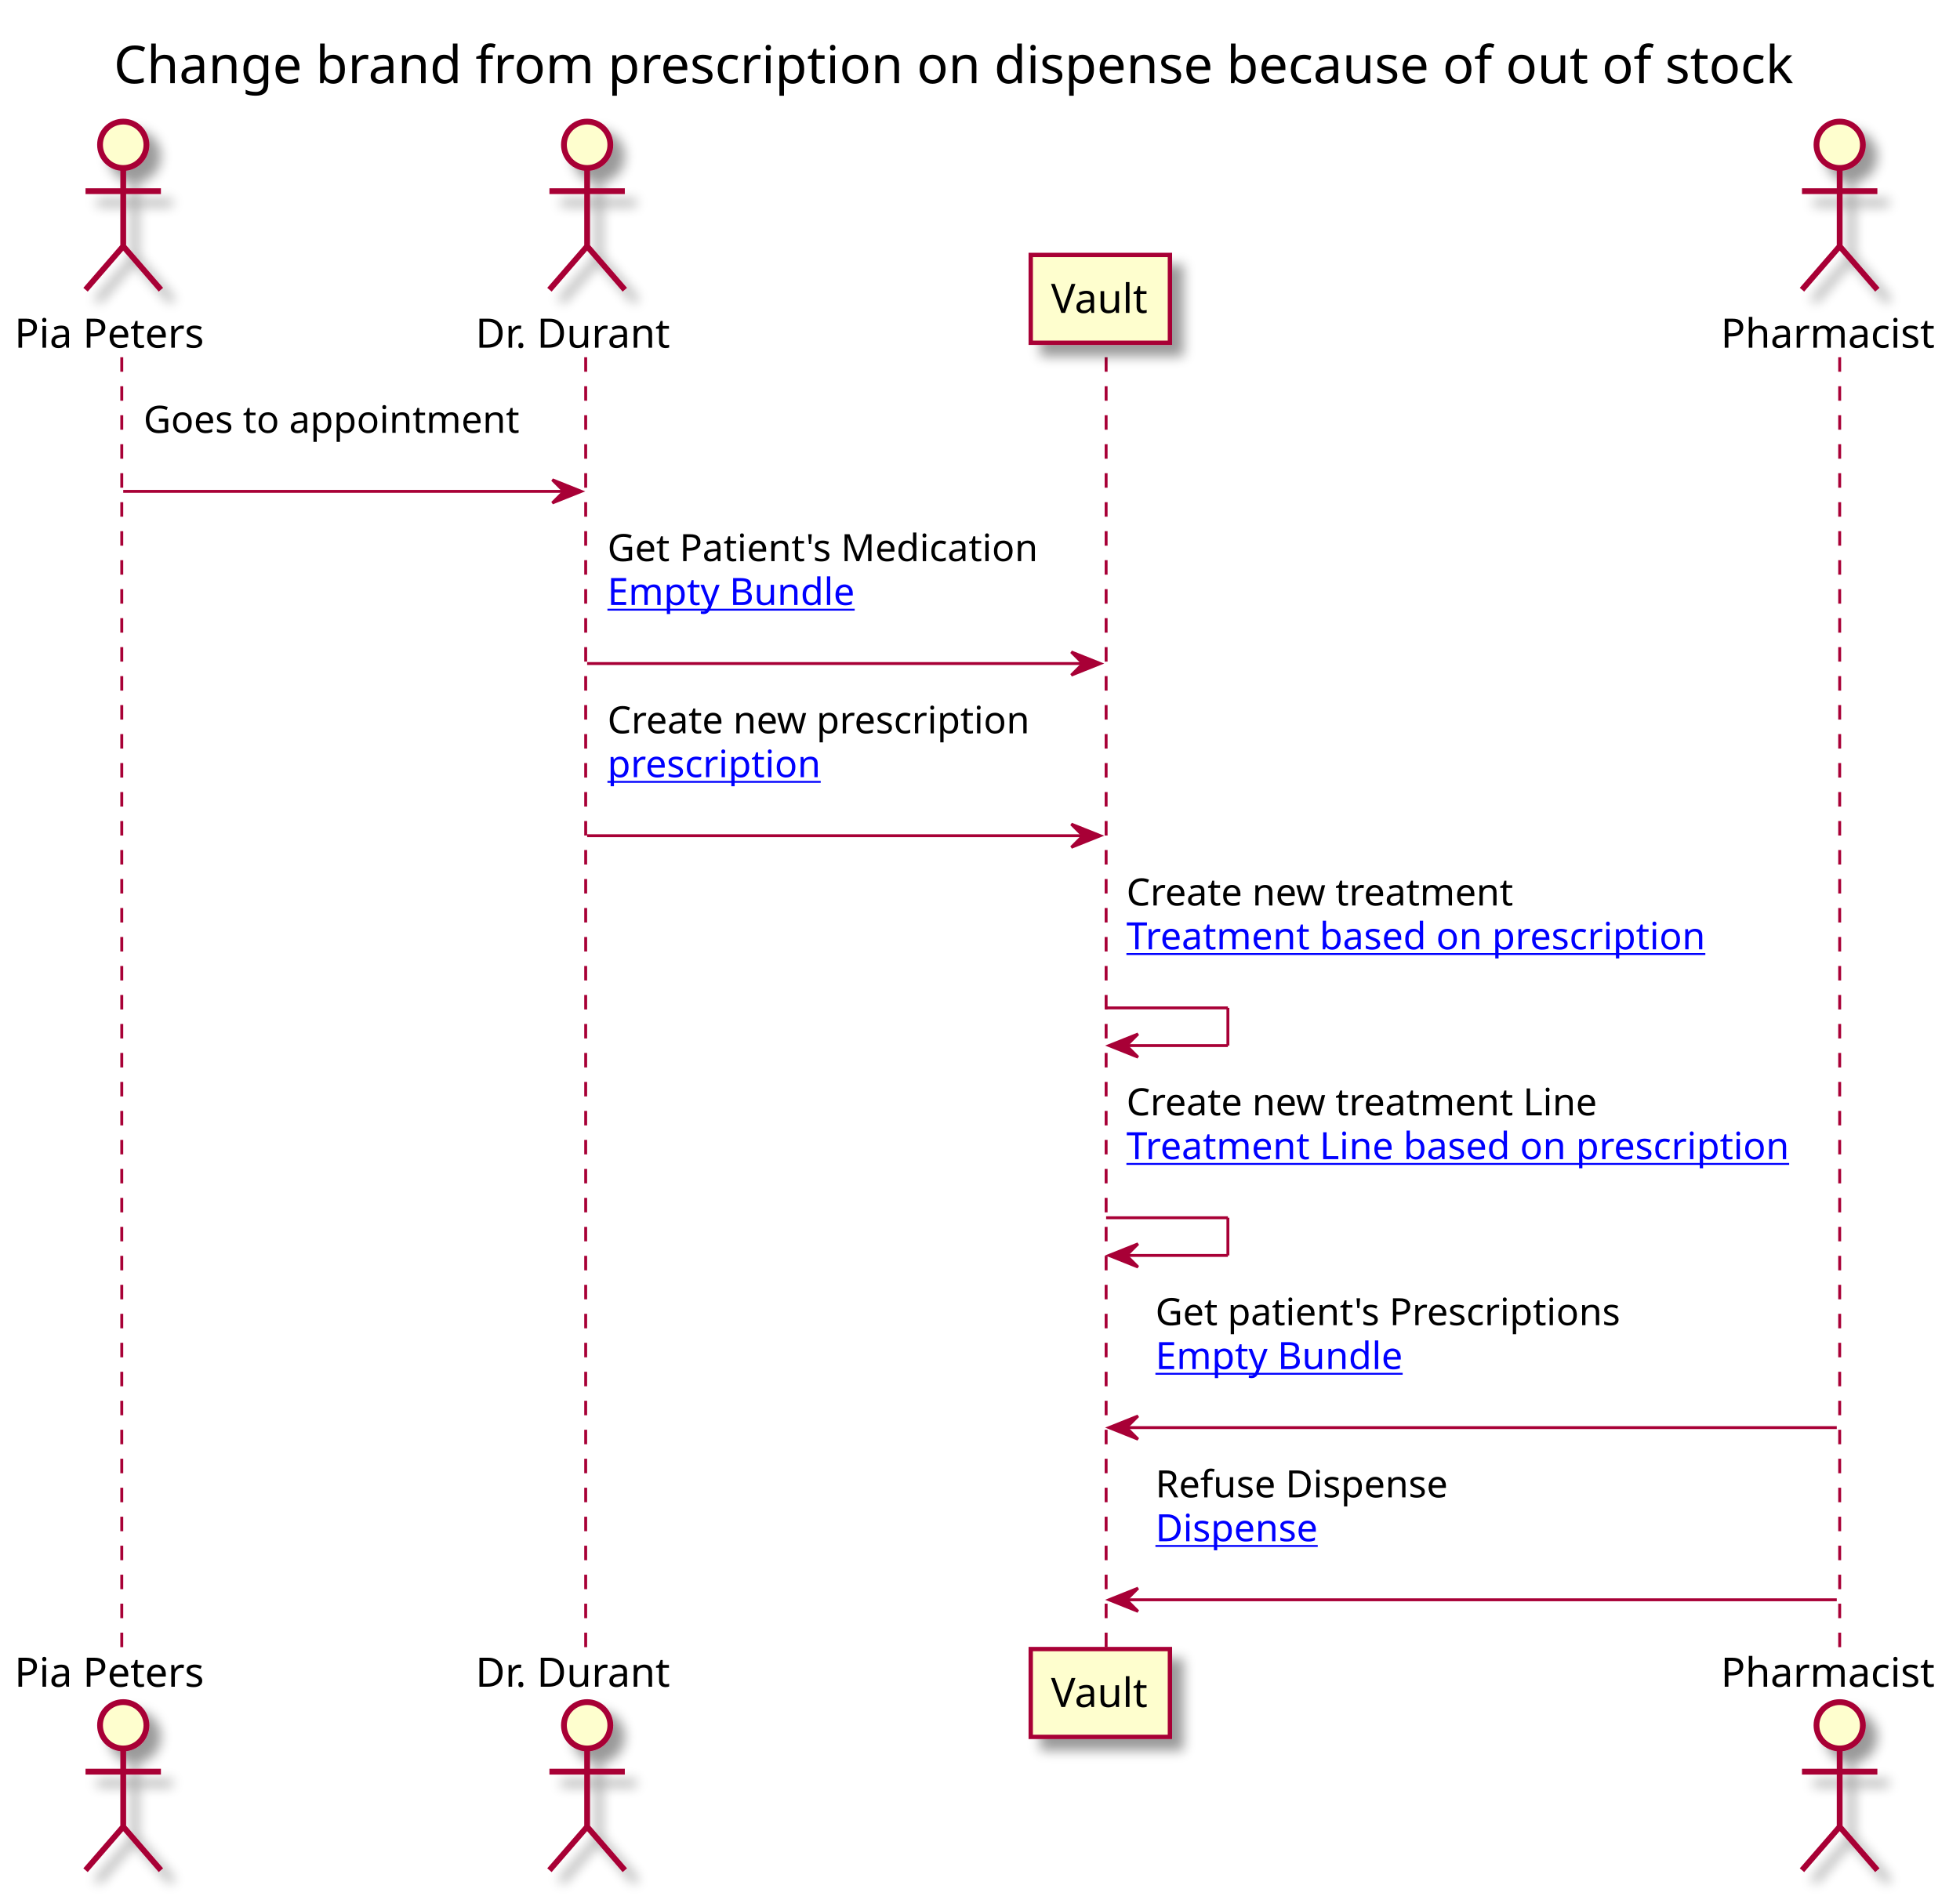
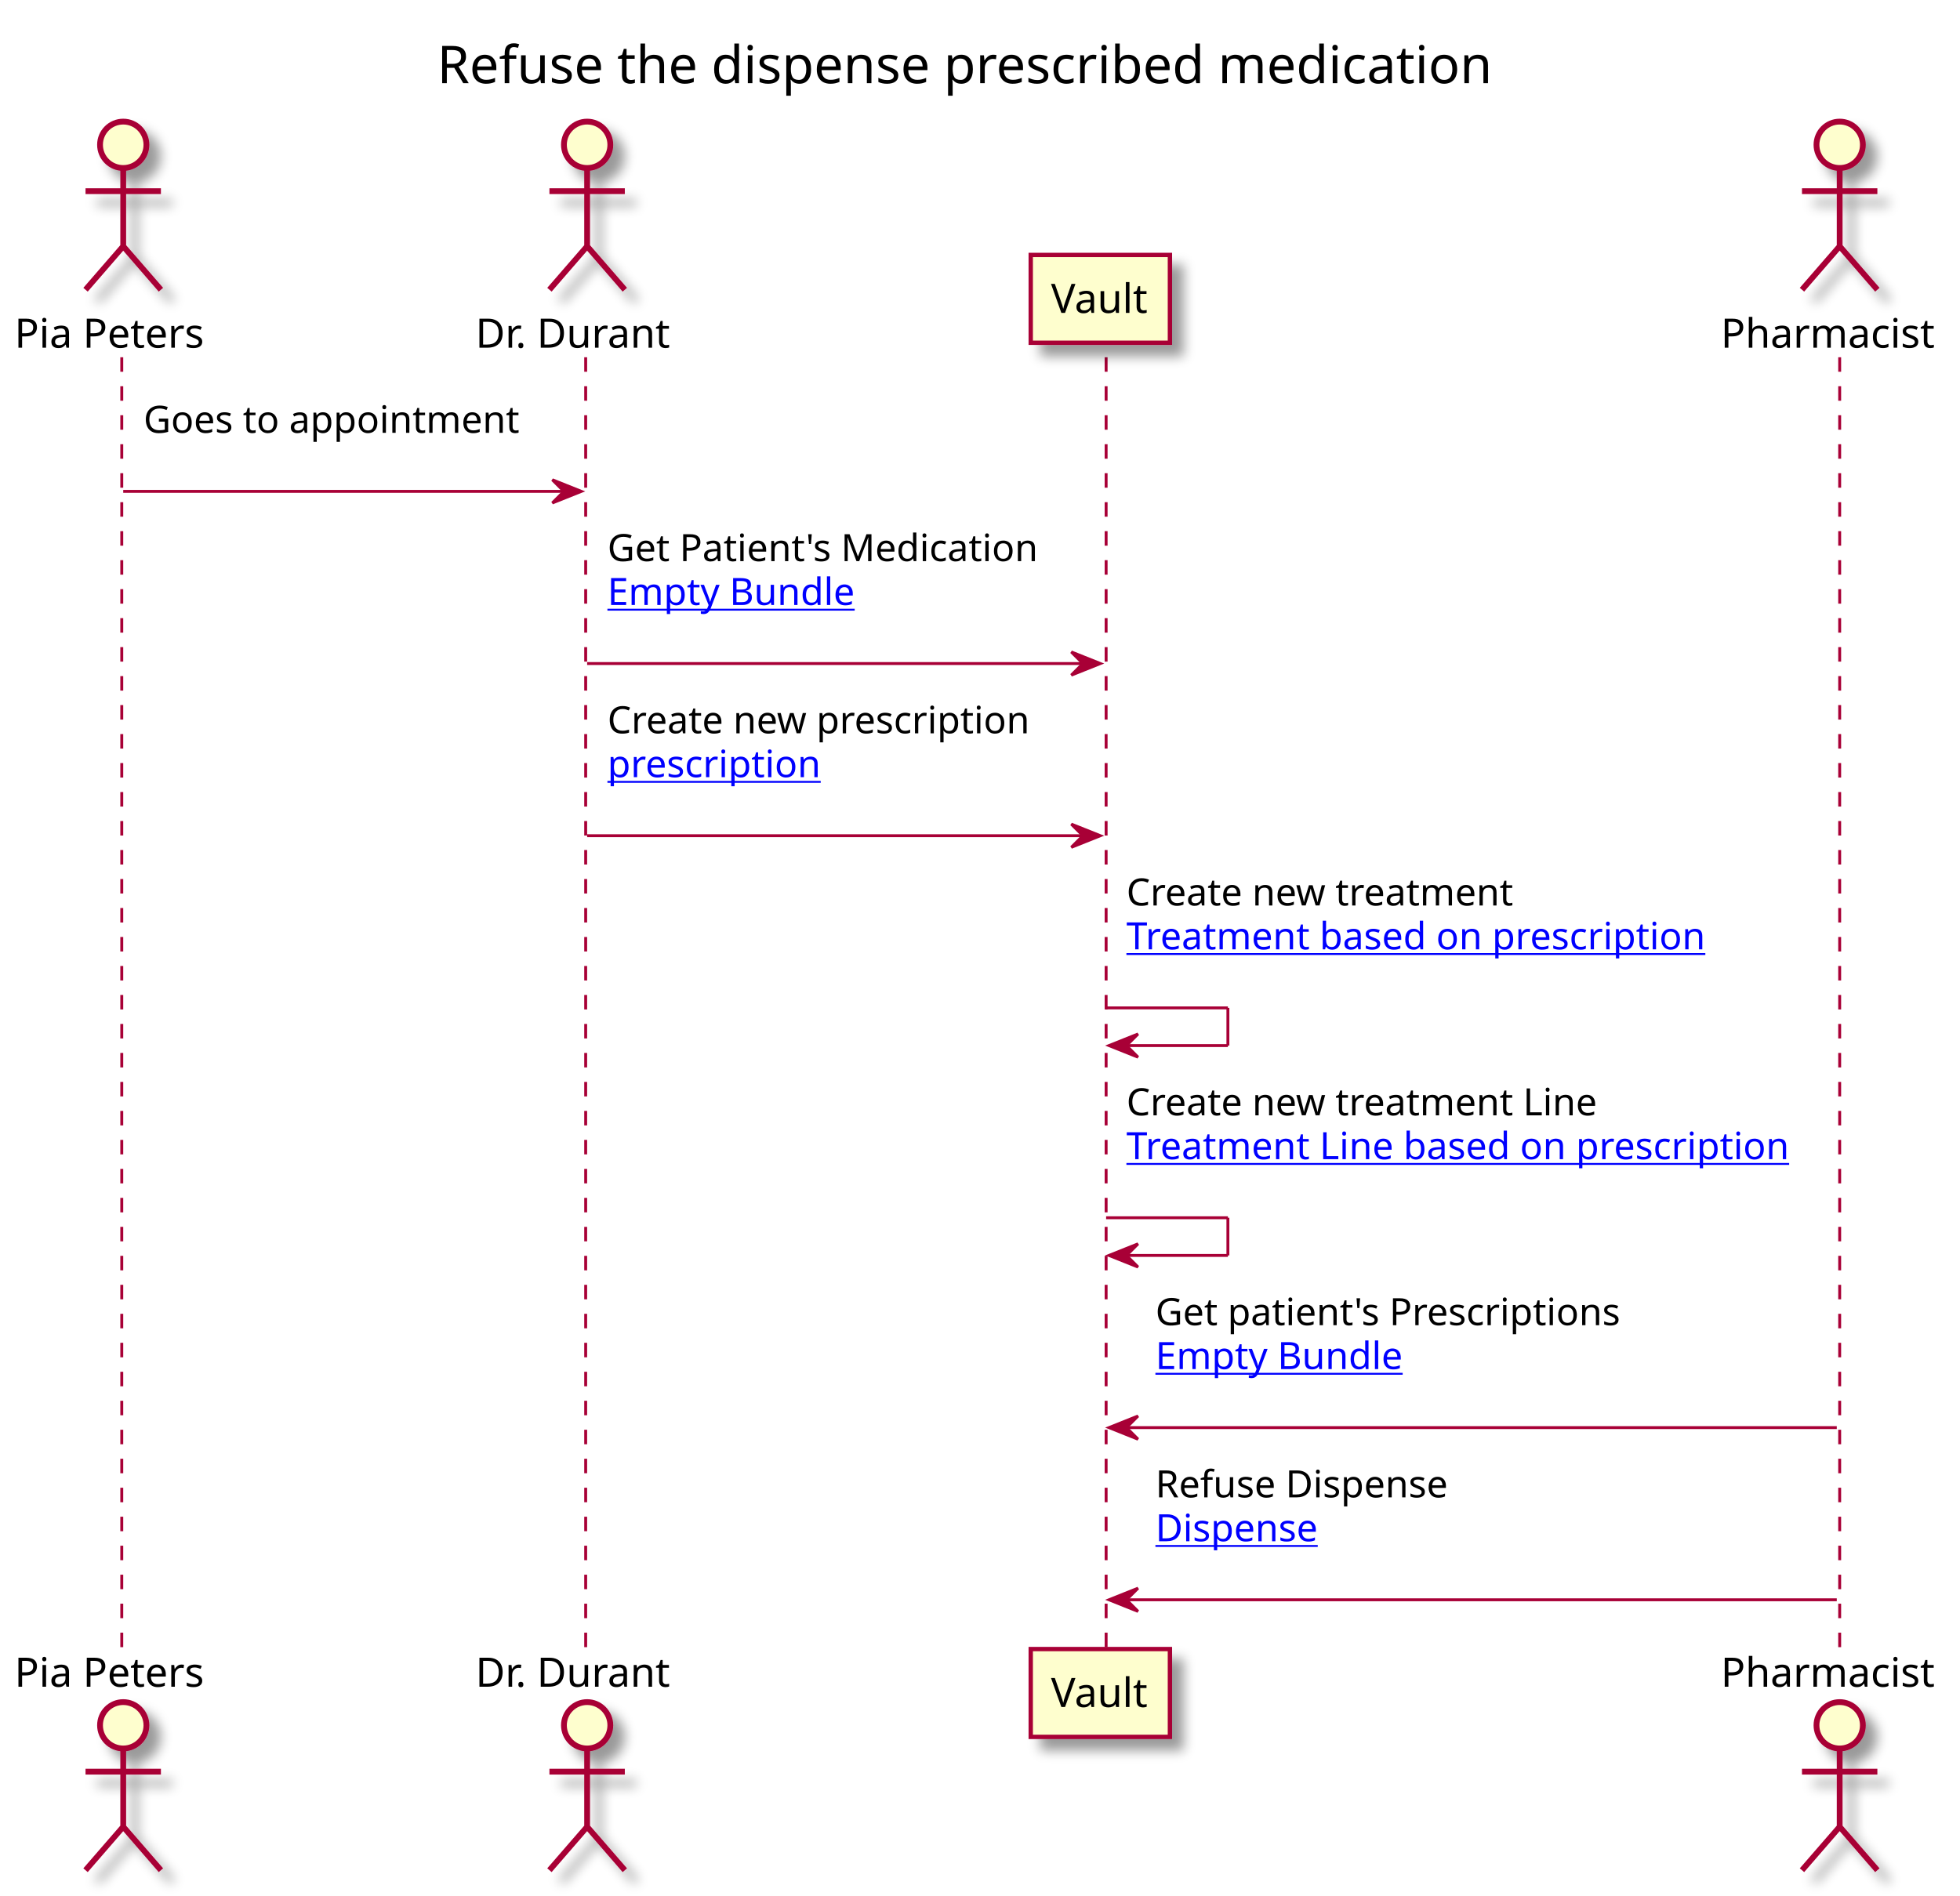
<svg xmlns="http://www.w3.org/2000/svg" xmlns:xlink="http://www.w3.org/1999/xlink" contentScriptType="application/ecmascript" contentStyleType="text/css" height="654px" preserveAspectRatio="none" style="width:676px;height:654px;" version="1.1" viewBox="0 0 676 654" width="676px" zoomAndPan="magnify">
  <defs>
-     <filter height="300%" id="f17nrk6t6y9drz" width="300%" x="-1" y="-1">
+     <filter height="300%" id="fdu2mfixz77yc" width="300%" x="-1" y="-1">
      <feGaussianBlur result="blurOut" stdDeviation="2.0" />
      <feColorMatrix in="blurOut" result="blurOut2" type="matrix" values="0 0 0 0 0 0 0 0 0 0 0 0 0 0 0 0 0 0 .4 0" />
      <feOffset dx="4.0" dy="4.0" in="blurOut2" result="blurOut3" />
      <feBlend in="SourceGraphic" in2="blurOut3" mode="normal" />
    </filter>
  </defs>
  <g>
-     <text fill="#000000" font-family="sans-serif" font-size="18" lengthAdjust="spacing" textLength="602" x="39.25" y="28.708">Change brand from prescription on dispense because of out of stock</text>
+     <text fill="#000000" font-family="sans-serif" font-size="18" lengthAdjust="spacing" textLength="379" x="150.75" y="28.708">Refuse the dispense prescribed medication</text>
    <line style="stroke:#A80036;stroke-width:1.0;stroke-dasharray:5.0,5.0;" x1="42" x2="42" y1="123.25" y2="569.906" />
    <line style="stroke:#A80036;stroke-width:1.0;stroke-dasharray:5.0,5.0;" x1="202" x2="202" y1="123.25" y2="569.906" />
    <line style="stroke:#A80036;stroke-width:1.0;stroke-dasharray:5.0,5.0;" x1="381.5" x2="381.5" y1="123.25" y2="569.906" />
    <line style="stroke:#A80036;stroke-width:1.0;stroke-dasharray:5.0,5.0;" x1="634.5" x2="634.5" y1="123.25" y2="569.906" />
    <text fill="#000000" font-family="sans-serif" font-size="14" lengthAdjust="spacing" textLength="69" x="5" y="119.948">Pia Peters</text>
-     <ellipse cx="42.5" cy="49.953" fill="#FEFECE" filter="url(#f17nrk6t6y9drz)" rx="8" ry="8" style="stroke:#A80036;stroke-width:2.0;" />
-     <path d="M42.5,57.953 L42.5,84.953 M29.5,65.953 L55.5,65.953 M42.5,84.953 L29.5,99.953 M42.5,84.953 L55.5,99.953 " fill="none" filter="url(#f17nrk6t6y9drz)" style="stroke:#A80036;stroke-width:2.0;" />
+     <ellipse cx="42.5" cy="49.953" fill="#FEFECE" filter="url(#fdu2mfixz77yc)" rx="8" ry="8" style="stroke:#A80036;stroke-width:2.0;" />
+     <path d="M42.5,57.953 L42.5,84.953 M29.5,65.953 L55.5,65.953 M42.5,84.953 L29.5,99.953 M42.5,84.953 L55.5,99.953 " fill="none" filter="url(#fdu2mfixz77yc)" style="stroke:#A80036;stroke-width:2.0;" />
    <text fill="#000000" font-family="sans-serif" font-size="14" lengthAdjust="spacing" textLength="69" x="5" y="581.901">Pia Peters</text>
-     <ellipse cx="42.5" cy="595.203" fill="#FEFECE" filter="url(#f17nrk6t6y9drz)" rx="8" ry="8" style="stroke:#A80036;stroke-width:2.0;" />
-     <path d="M42.5,603.203 L42.5,630.203 M29.5,611.203 L55.5,611.203 M42.5,630.203 L29.5,645.203 M42.5,630.203 L55.5,645.203 " fill="none" filter="url(#f17nrk6t6y9drz)" style="stroke:#A80036;stroke-width:2.0;" />
+     <ellipse cx="42.5" cy="595.203" fill="#FEFECE" filter="url(#fdu2mfixz77yc)" rx="8" ry="8" style="stroke:#A80036;stroke-width:2.0;" />
+     <path d="M42.5,603.203 L42.5,630.203 M29.5,611.203 L55.5,611.203 M42.5,630.203 L29.5,645.203 M42.5,630.203 L55.5,645.203 " fill="none" filter="url(#fdu2mfixz77yc)" style="stroke:#A80036;stroke-width:2.0;" />
    <text fill="#000000" font-family="sans-serif" font-size="14" lengthAdjust="spacing" textLength="71" x="164" y="119.948">Dr. Durant</text>
-     <ellipse cx="202.5" cy="49.953" fill="#FEFECE" filter="url(#f17nrk6t6y9drz)" rx="8" ry="8" style="stroke:#A80036;stroke-width:2.0;" />
-     <path d="M202.5,57.953 L202.5,84.953 M189.5,65.953 L215.5,65.953 M202.5,84.953 L189.5,99.953 M202.5,84.953 L215.5,99.953 " fill="none" filter="url(#f17nrk6t6y9drz)" style="stroke:#A80036;stroke-width:2.0;" />
+     <ellipse cx="202.5" cy="49.953" fill="#FEFECE" filter="url(#fdu2mfixz77yc)" rx="8" ry="8" style="stroke:#A80036;stroke-width:2.0;" />
+     <path d="M202.5,57.953 L202.5,84.953 M189.5,65.953 L215.5,65.953 M202.5,84.953 L189.5,99.953 M202.5,84.953 L215.5,99.953 " fill="none" filter="url(#fdu2mfixz77yc)" style="stroke:#A80036;stroke-width:2.0;" />
    <text fill="#000000" font-family="sans-serif" font-size="14" lengthAdjust="spacing" textLength="71" x="164" y="581.901">Dr. Durant</text>
-     <ellipse cx="202.5" cy="595.203" fill="#FEFECE" filter="url(#f17nrk6t6y9drz)" rx="8" ry="8" style="stroke:#A80036;stroke-width:2.0;" />
-     <path d="M202.5,603.203 L202.5,630.203 M189.5,611.203 L215.5,611.203 M202.5,630.203 L189.5,645.203 M202.5,630.203 L215.5,645.203 " fill="none" filter="url(#f17nrk6t6y9drz)" style="stroke:#A80036;stroke-width:2.0;" />
-     <rect fill="#FEFECE" filter="url(#f17nrk6t6y9drz)" height="30.297" style="stroke:#A80036;stroke-width:1.5;" width="48" x="355.5" y="87.953" />
+     <ellipse cx="202.5" cy="595.203" fill="#FEFECE" filter="url(#fdu2mfixz77yc)" rx="8" ry="8" style="stroke:#A80036;stroke-width:2.0;" />
+     <path d="M202.5,603.203 L202.5,630.203 M189.5,611.203 L215.5,611.203 M202.5,630.203 L189.5,645.203 M202.5,630.203 L215.5,645.203 " fill="none" filter="url(#fdu2mfixz77yc)" style="stroke:#A80036;stroke-width:2.0;" />
+     <rect fill="#FEFECE" filter="url(#fdu2mfixz77yc)" height="30.297" style="stroke:#A80036;stroke-width:1.5;" width="48" x="355.5" y="87.953" />
    <text fill="#000000" font-family="sans-serif" font-size="14" lengthAdjust="spacing" textLength="34" x="362.5" y="107.948">Vault</text>
-     <rect fill="#FEFECE" filter="url(#f17nrk6t6y9drz)" height="30.297" style="stroke:#A80036;stroke-width:1.5;" width="48" x="355.5" y="568.906" />
+     <rect fill="#FEFECE" filter="url(#fdu2mfixz77yc)" height="30.297" style="stroke:#A80036;stroke-width:1.5;" width="48" x="355.5" y="568.906" />
    <text fill="#000000" font-family="sans-serif" font-size="14" lengthAdjust="spacing" textLength="34" x="362.5" y="588.901">Vault</text>
    <text fill="#000000" font-family="sans-serif" font-size="14" lengthAdjust="spacing" textLength="76" x="593.5" y="119.948">Pharmacist</text>
-     <ellipse cx="634.5" cy="49.953" fill="#FEFECE" filter="url(#f17nrk6t6y9drz)" rx="8" ry="8" style="stroke:#A80036;stroke-width:2.0;" />
-     <path d="M634.5,57.953 L634.5,84.953 M621.5,65.953 L647.5,65.953 M634.5,84.953 L621.5,99.953 M634.5,84.953 L647.5,99.953 " fill="none" filter="url(#f17nrk6t6y9drz)" style="stroke:#A80036;stroke-width:2.0;" />
+     <ellipse cx="634.5" cy="49.953" fill="#FEFECE" filter="url(#fdu2mfixz77yc)" rx="8" ry="8" style="stroke:#A80036;stroke-width:2.0;" />
+     <path d="M634.5,57.953 L634.5,84.953 M621.5,65.953 L647.5,65.953 M634.5,84.953 L621.5,99.953 M634.5,84.953 L647.5,99.953 " fill="none" filter="url(#fdu2mfixz77yc)" style="stroke:#A80036;stroke-width:2.0;" />
    <text fill="#000000" font-family="sans-serif" font-size="14" lengthAdjust="spacing" textLength="76" x="593.5" y="581.901">Pharmacist</text>
-     <ellipse cx="634.5" cy="595.203" fill="#FEFECE" filter="url(#f17nrk6t6y9drz)" rx="8" ry="8" style="stroke:#A80036;stroke-width:2.0;" />
-     <path d="M634.5,603.203 L634.5,630.203 M621.5,611.203 L647.5,611.203 M634.5,630.203 L621.5,645.203 M634.5,630.203 L647.5,645.203 " fill="none" filter="url(#f17nrk6t6y9drz)" style="stroke:#A80036;stroke-width:2.0;" />
+     <ellipse cx="634.5" cy="595.203" fill="#FEFECE" filter="url(#fdu2mfixz77yc)" rx="8" ry="8" style="stroke:#A80036;stroke-width:2.0;" />
+     <path d="M634.5,603.203 L634.5,630.203 M621.5,611.203 L647.5,611.203 M634.5,630.203 L621.5,645.203 M634.5,630.203 L647.5,645.203 " fill="none" filter="url(#fdu2mfixz77yc)" style="stroke:#A80036;stroke-width:2.0;" />
    <polygon fill="#A80036" points="190.5,165.516,200.5,169.516,190.5,173.516,194.5,169.516" style="stroke:#A80036;stroke-width:1.0;" />
    <line style="stroke:#A80036;stroke-width:1.0;" x1="42.5" x2="196.5" y1="169.516" y2="169.516" />
    <text fill="#000000" font-family="sans-serif" font-size="13" lengthAdjust="spacing" textLength="136" x="49.5" y="149.317">Goes to appointment</text>
    <text fill="#000000" font-family="sans-serif" font-size="13" lengthAdjust="spacing" textLength="0" x="53.5" y="164.45" />
    <polygon fill="#A80036" points="369.5,224.914,379.5,228.914,369.5,232.914,373.5,228.914" style="stroke:#A80036;stroke-width:1.0;" />
    <line style="stroke:#A80036;stroke-width:1.0;" x1="202.5" x2="375.5" y1="228.914" y2="228.914" />
    <text fill="#000000" font-family="sans-serif" font-size="13" lengthAdjust="spacing" textLength="155" x="209.5" y="193.583">Get Patient's Medication</text>
    <a href="ExampleScenario-example-6-scenario-resources.html#EB" target="_top" title="ExampleScenario-example-6-scenario-resources.html#EB" xlink:actuate="onRequest" xlink:href="ExampleScenario-example-6-scenario-resources.html#EB" xlink:show="new" xlink:title="ExampleScenario-example-6-scenario-resources.html#EB" xlink:type="simple">
      <text fill="#0000FF" font-family="sans-serif" font-size="13" lengthAdjust="spacing" text-decoration="underline" textLength="89" x="209.5" y="208.715">Empty Bundle</text>
    </a>
    <text fill="#000000" font-family="sans-serif" font-size="13" lengthAdjust="spacing" textLength="0" x="213.5" y="223.848" />
    <polygon fill="#A80036" points="369.5,284.312,379.5,288.312,369.5,292.312,373.5,288.312" style="stroke:#A80036;stroke-width:1.0;" />
    <line style="stroke:#A80036;stroke-width:1.0;" x1="202.5" x2="375.5" y1="288.312" y2="288.312" />
    <text fill="#000000" font-family="sans-serif" font-size="13" lengthAdjust="spacing" textLength="151" x="209.5" y="252.981">Create new prescription</text>
    <a href="ExampleScenario-example-6-scenario-resources.html#New" target="_top" title="ExampleScenario-example-6-scenario-resources.html#New" xlink:actuate="onRequest" xlink:href="ExampleScenario-example-6-scenario-resources.html#New" xlink:show="new" xlink:title="ExampleScenario-example-6-scenario-resources.html#New" xlink:type="simple">
      <text fill="#0000FF" font-family="sans-serif" font-size="13" lengthAdjust="spacing" text-decoration="underline" textLength="75" x="209.5" y="268.114">prescription</text>
    </a>
    <text fill="#000000" font-family="sans-serif" font-size="13" lengthAdjust="spacing" textLength="0" x="213.5" y="283.247" />
    <line style="stroke:#A80036;stroke-width:1.0;" x1="381.5" x2="423.5" y1="347.711" y2="347.711" />
    <line style="stroke:#A80036;stroke-width:1.0;" x1="423.5" x2="423.5" y1="347.711" y2="360.711" />
    <line style="stroke:#A80036;stroke-width:1.0;" x1="382.5" x2="423.5" y1="360.711" y2="360.711" />
    <polygon fill="#A80036" points="392.5,356.711,382.5,360.711,392.5,364.711,388.5,360.711" style="stroke:#A80036;stroke-width:1.0;" />
    <text fill="#000000" font-family="sans-serif" font-size="13" lengthAdjust="spacing" textLength="141" x="388.5" y="312.379">Create new treatment</text>
    <a href="ExampleScenario-example-6-scenario-resources.html#New" target="_top" title="ExampleScenario-example-6-scenario-resources.html#New" xlink:actuate="onRequest" xlink:href="ExampleScenario-example-6-scenario-resources.html#New" xlink:show="new" xlink:title="ExampleScenario-example-6-scenario-resources.html#New" xlink:type="simple">
      <text fill="#0000FF" font-family="sans-serif" font-size="13" lengthAdjust="spacing" text-decoration="underline" textLength="209" x="388.5" y="327.512">Treatment based on prescription</text>
    </a>
    <text fill="#000000" font-family="sans-serif" font-size="13" lengthAdjust="spacing" textLength="0" x="392.5" y="342.645" />
    <line style="stroke:#A80036;stroke-width:1.0;" x1="381.5" x2="423.5" y1="420.109" y2="420.109" />
    <line style="stroke:#A80036;stroke-width:1.0;" x1="423.5" x2="423.5" y1="420.109" y2="433.109" />
    <line style="stroke:#A80036;stroke-width:1.0;" x1="382.5" x2="423.5" y1="433.109" y2="433.109" />
    <polygon fill="#A80036" points="392.5,429.109,382.5,433.109,392.5,437.109,388.5,433.109" style="stroke:#A80036;stroke-width:1.0;" />
    <text fill="#000000" font-family="sans-serif" font-size="13" lengthAdjust="spacing" textLength="171" x="388.5" y="384.778">Create new treatment Line</text>
    <a href="ExampleScenario-example-6-scenario-resources.html#New" target="_top" title="ExampleScenario-example-6-scenario-resources.html#New" xlink:actuate="onRequest" xlink:href="ExampleScenario-example-6-scenario-resources.html#New" xlink:show="new" xlink:title="ExampleScenario-example-6-scenario-resources.html#New" xlink:type="simple">
      <text fill="#0000FF" font-family="sans-serif" font-size="13" lengthAdjust="spacing" text-decoration="underline" textLength="239" x="388.5" y="399.911">Treatment Line based on prescription</text>
    </a>
    <text fill="#000000" font-family="sans-serif" font-size="13" lengthAdjust="spacing" textLength="0" x="392.5" y="415.043" />
    <polygon fill="#A80036" points="392.5,488.508,382.5,492.508,392.5,496.508,388.5,492.508" style="stroke:#A80036;stroke-width:1.0;" />
    <line style="stroke:#A80036;stroke-width:1.0;" x1="386.5" x2="633.5" y1="492.508" y2="492.508" />
    <text fill="#000000" font-family="sans-serif" font-size="13" lengthAdjust="spacing" textLength="168" x="398.5" y="457.176">Get patient's Prescriptions</text>
    <a href="ExampleScenario-example-6-scenario-resources.html#EB" target="_top" title="ExampleScenario-example-6-scenario-resources.html#EB" xlink:actuate="onRequest" xlink:href="ExampleScenario-example-6-scenario-resources.html#EB" xlink:show="new" xlink:title="ExampleScenario-example-6-scenario-resources.html#EB" xlink:type="simple">
      <text fill="#0000FF" font-family="sans-serif" font-size="13" lengthAdjust="spacing" text-decoration="underline" textLength="89" x="398.5" y="472.309">Empty Bundle</text>
    </a>
    <text fill="#000000" font-family="sans-serif" font-size="13" lengthAdjust="spacing" textLength="0" x="402.5" y="487.442" />
    <polygon fill="#A80036" points="392.5,547.906,382.5,551.906,392.5,555.906,388.5,551.906" style="stroke:#A80036;stroke-width:1.0;" />
    <line style="stroke:#A80036;stroke-width:1.0;" x1="386.5" x2="633.5" y1="551.906" y2="551.906" />
    <text fill="#000000" font-family="sans-serif" font-size="13" lengthAdjust="spacing" textLength="106" x="398.5" y="516.575">Refuse Dispense</text>
    <a href="ExampleScenario-example-6-scenario-resources.html#Refused" target="_top" title="ExampleScenario-example-6-scenario-resources.html#Refused" xlink:actuate="onRequest" xlink:href="ExampleScenario-example-6-scenario-resources.html#Refused" xlink:show="new" xlink:title="ExampleScenario-example-6-scenario-resources.html#Refused" xlink:type="simple">
      <text fill="#0000FF" font-family="sans-serif" font-size="13" lengthAdjust="spacing" text-decoration="underline" textLength="59" x="398.5" y="531.707">Dispense</text>
    </a>
    <text fill="#000000" font-family="sans-serif" font-size="13" lengthAdjust="spacing" textLength="0" x="402.5" y="546.84" />
  </g>
</svg>
